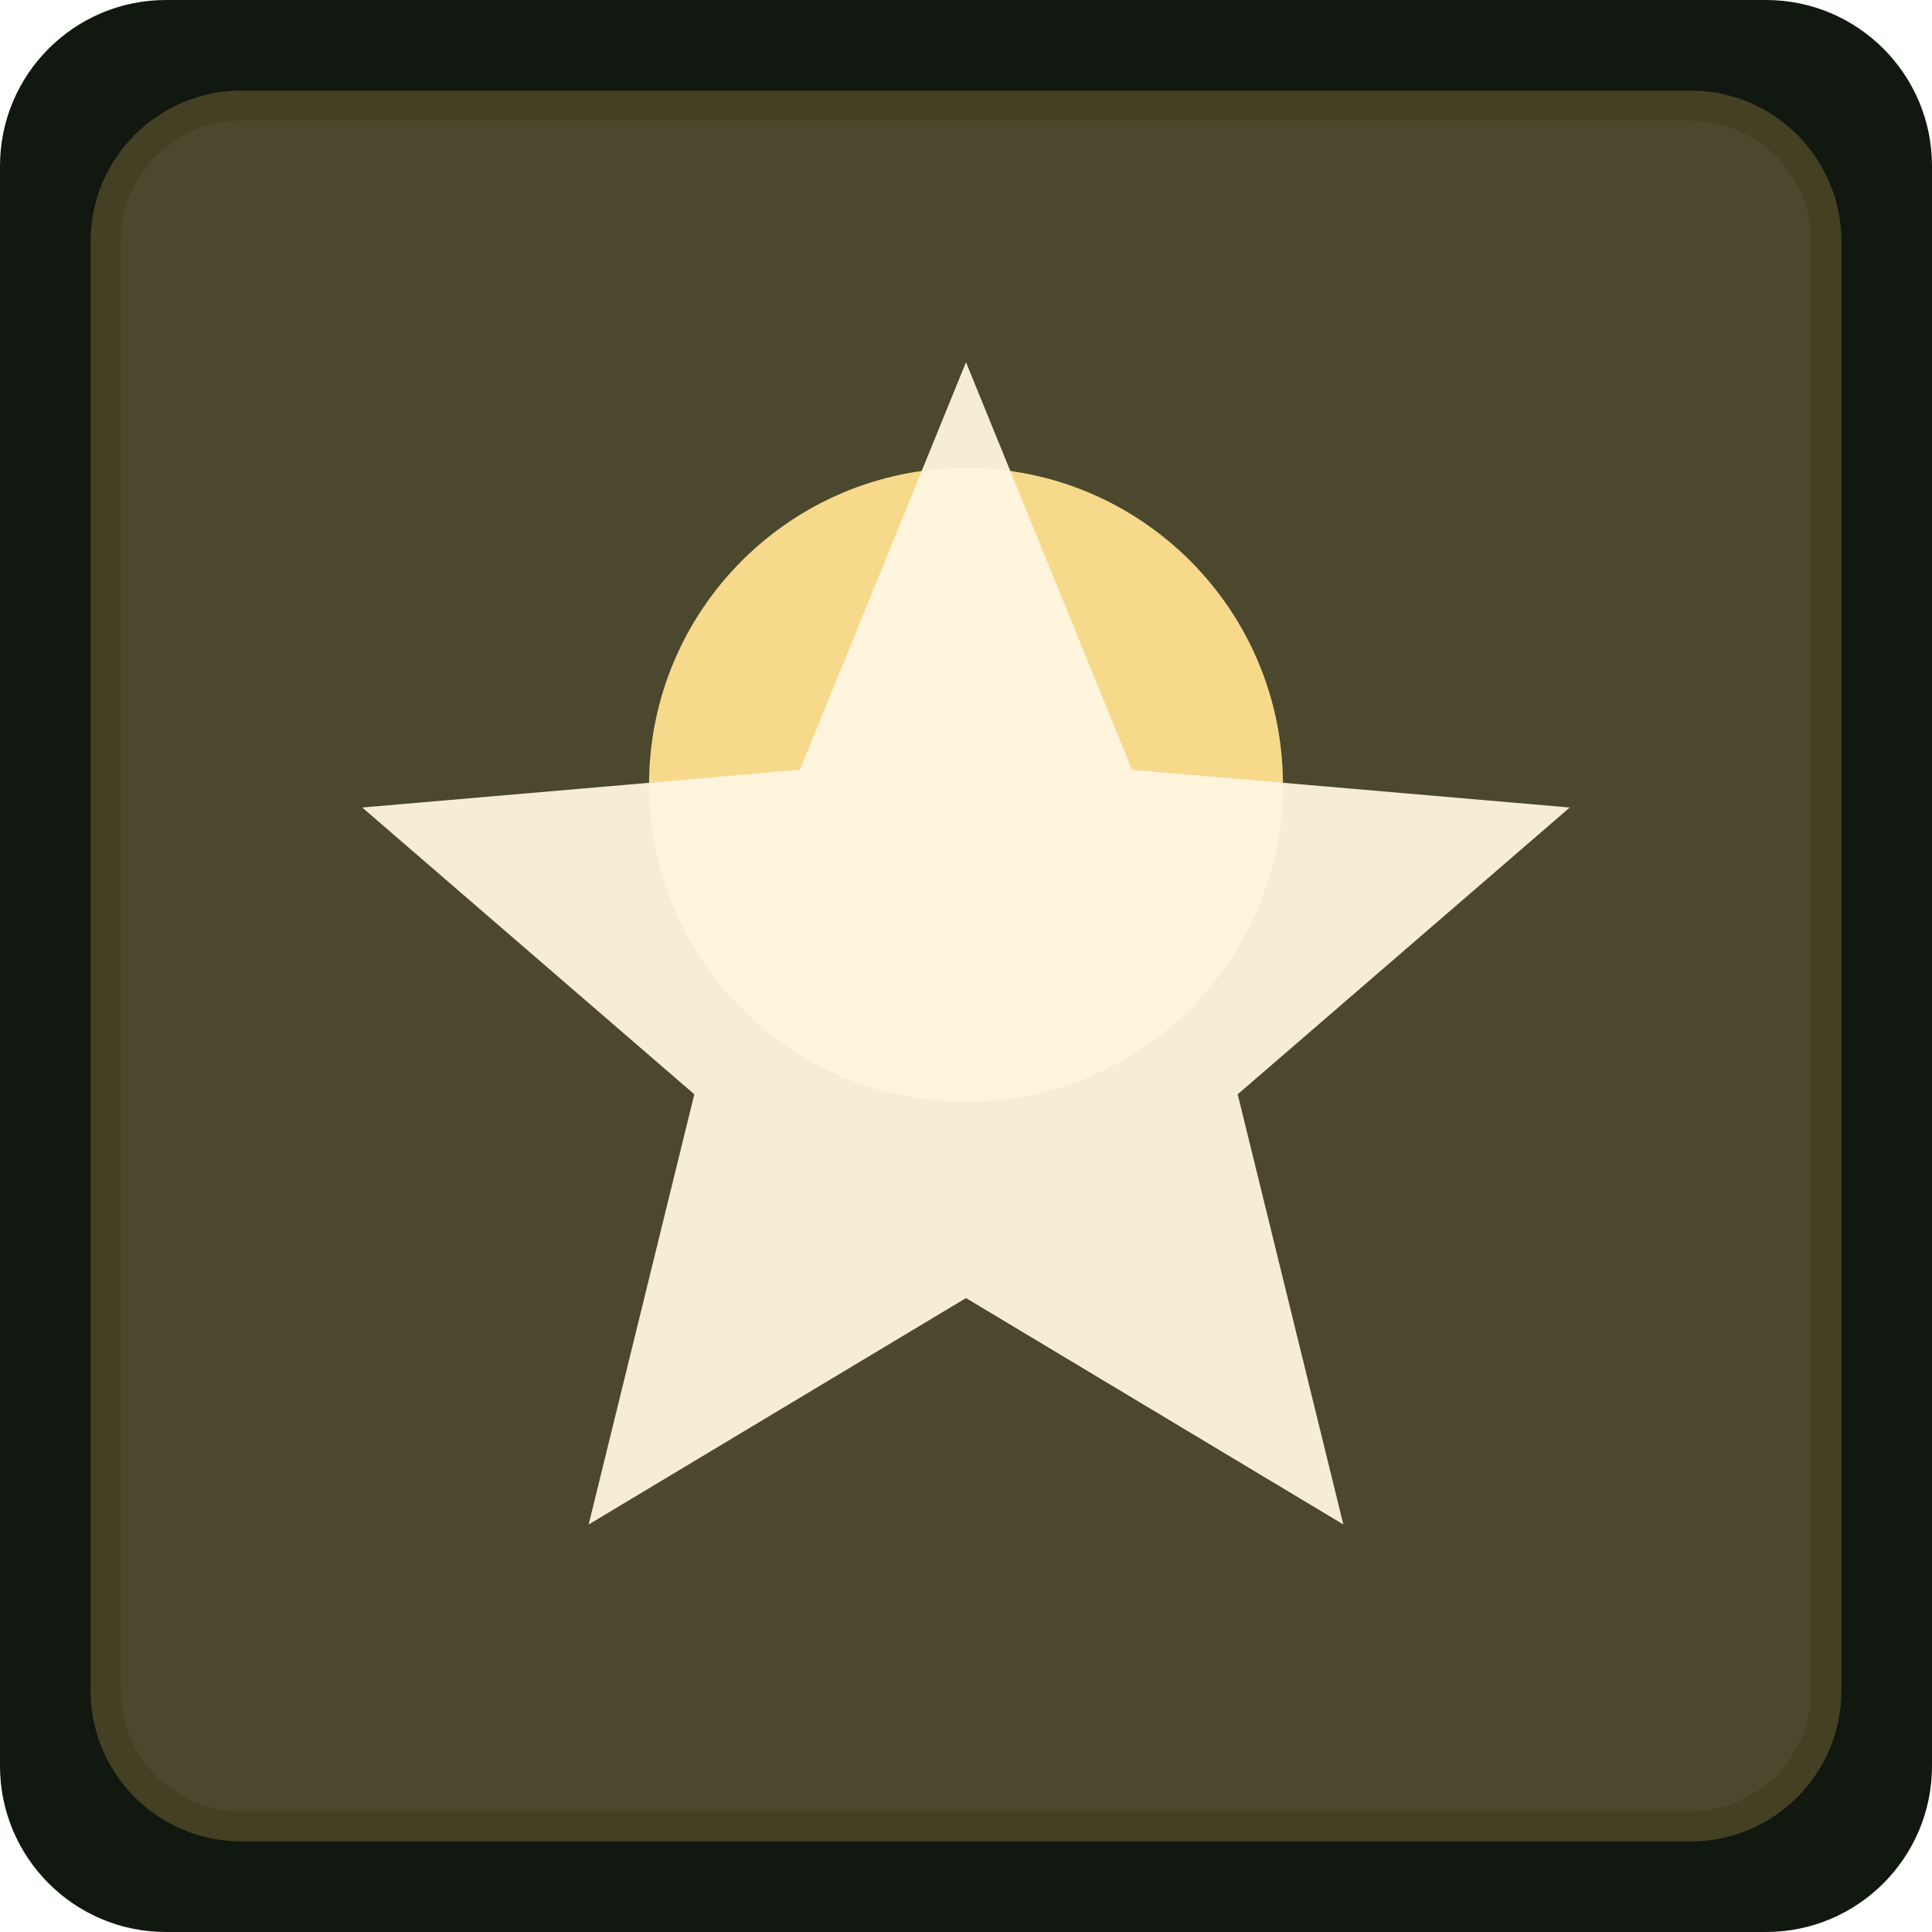
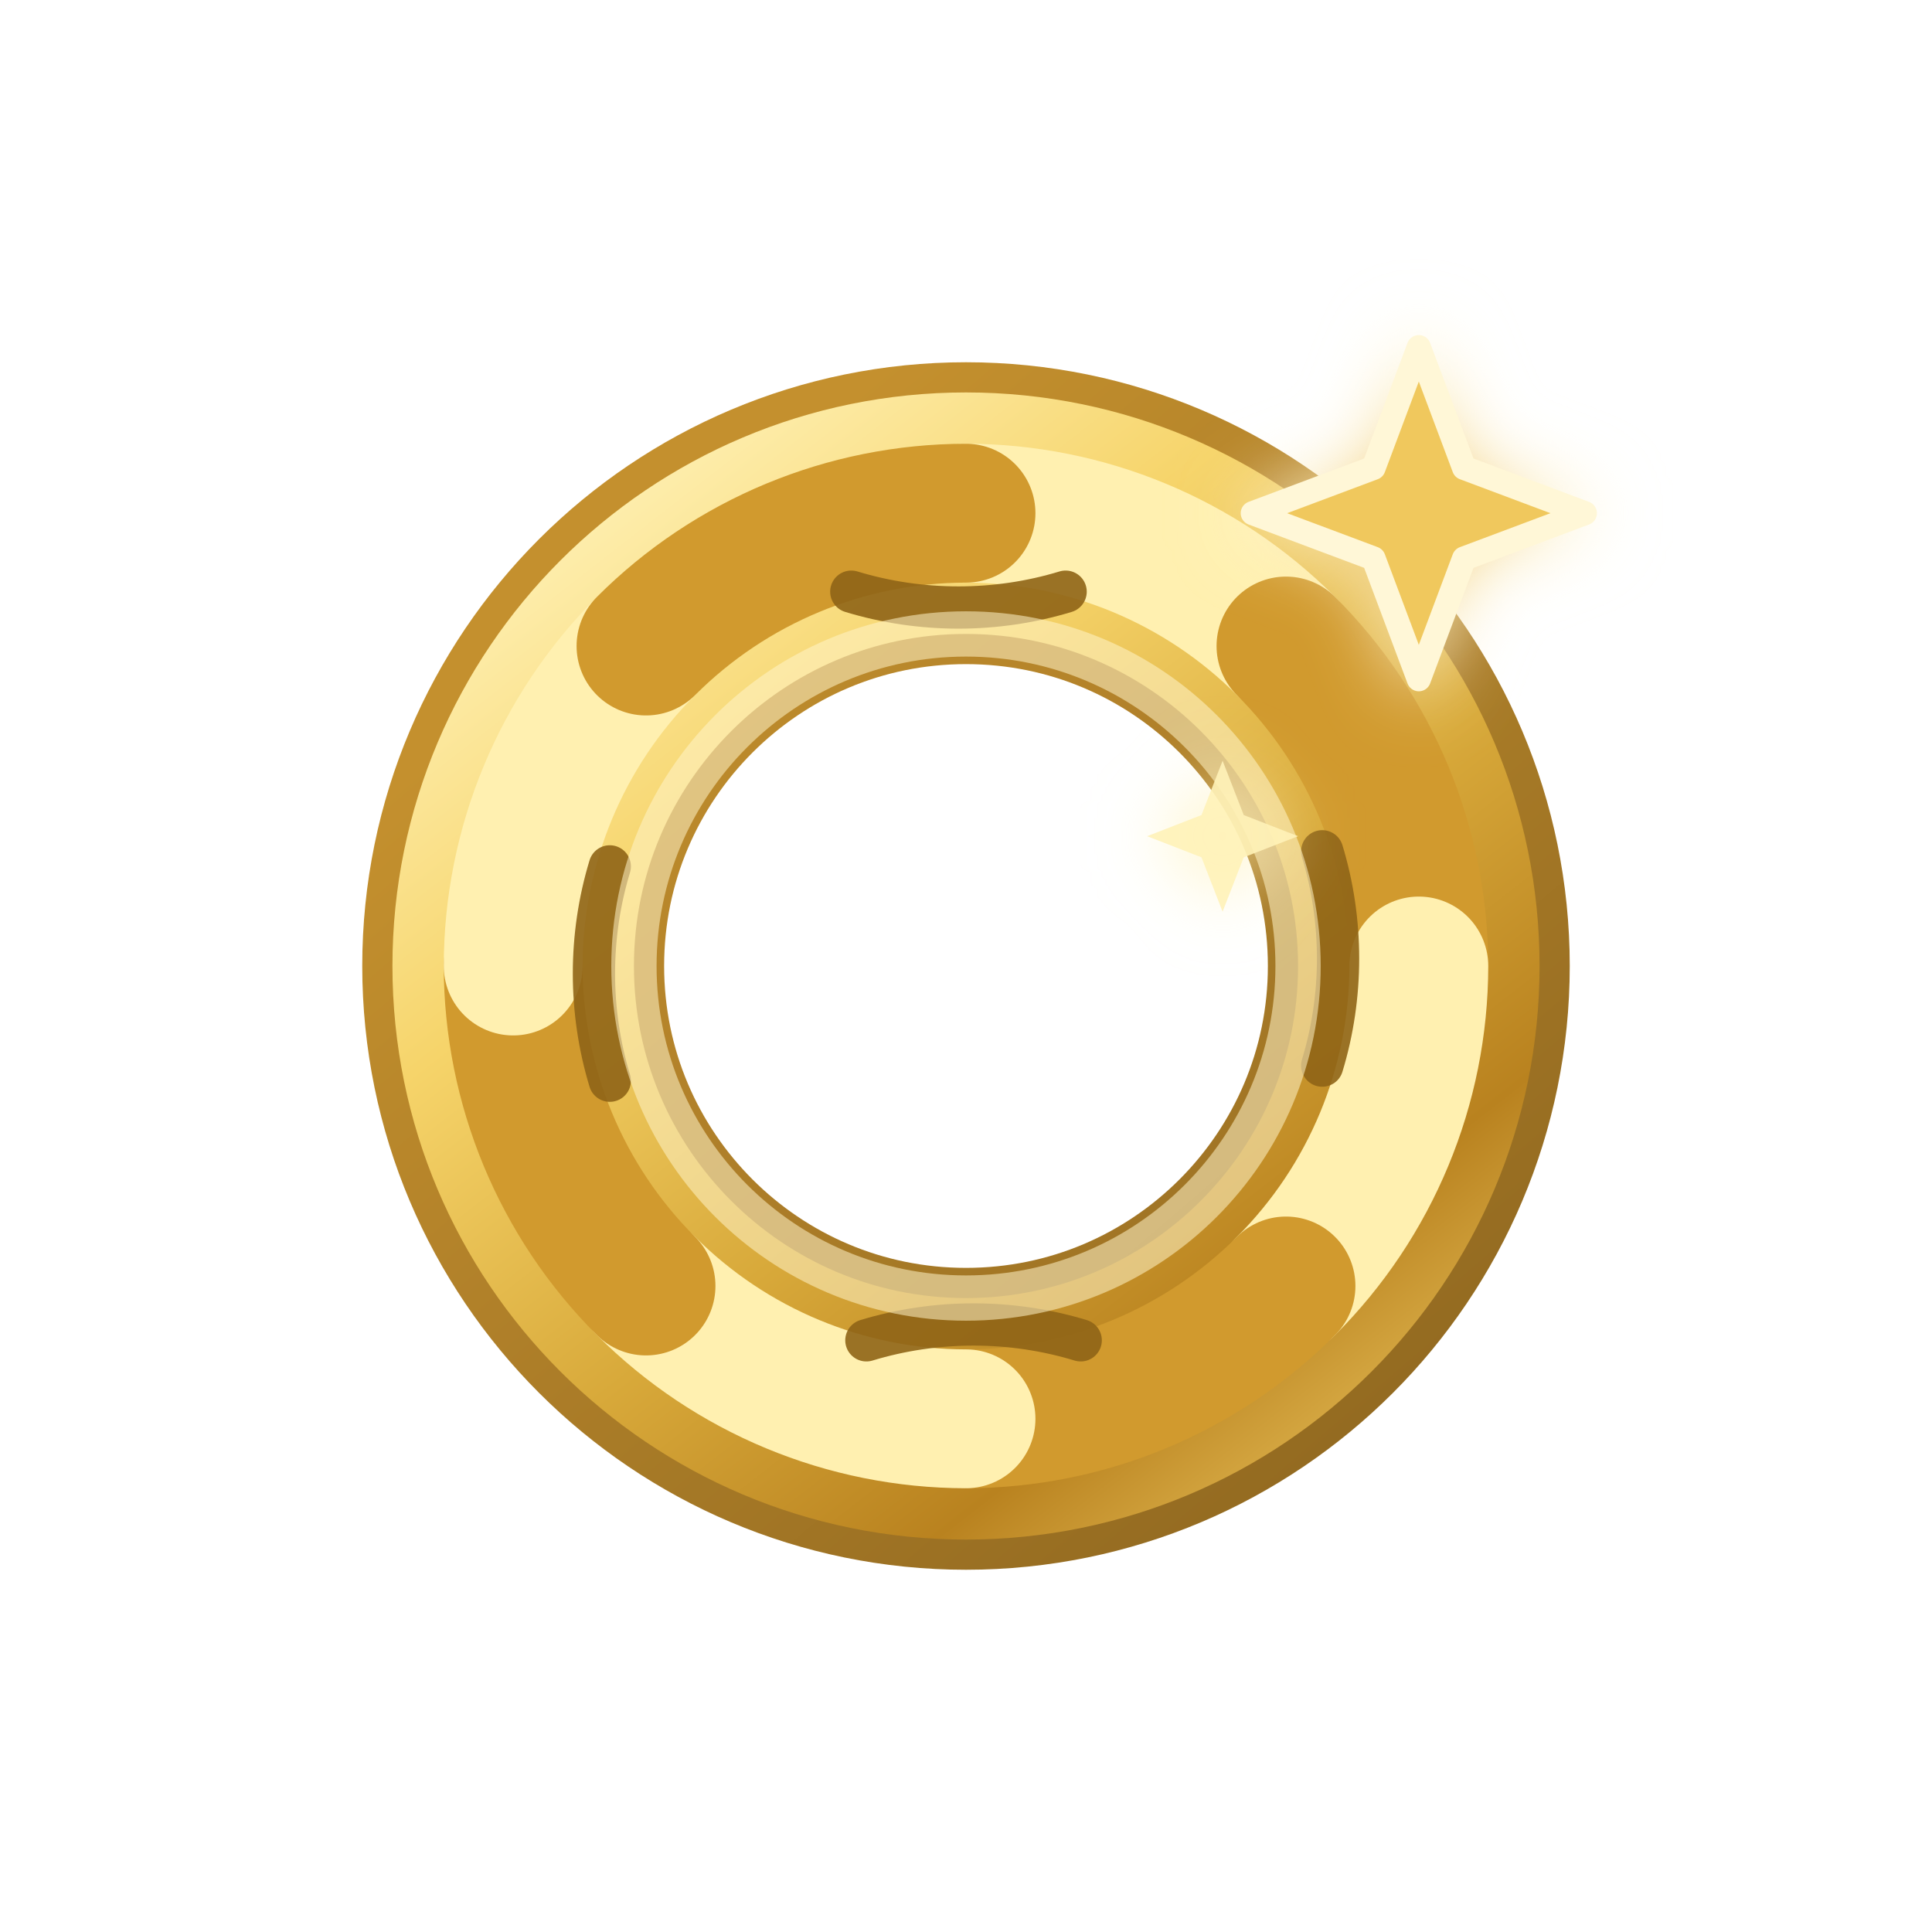
- <svg xmlns="http://www.w3.org/2000/svg" width="256" height="256" viewBox="0 0 256 256">
-   <rect width="256" height="256" rx="22" fill="#11180f" />
-   <rect x="14" y="14" width="228" height="228" rx="18" fill="#f7d98b" opacity="0.25" stroke="#d8b765" stroke-width="4" />
-   <circle cx="128" cy="104" r="42" fill="#f7d98b" />
-   <path d="M128 48l22 54 58 5-44 38 14 57-50-30-50 30 14-57-44-38 58-5 22-54z" fill="#fff6df" opacity="0.95" />
+ <svg xmlns="http://www.w3.org/2000/svg" width="64" height="64" viewBox="0 0 64 64" fill="none">
+   <defs>
+     <linearGradient id="goldStroke" x1="18" y1="14" x2="46" y2="50" gradientUnits="userSpaceOnUse">
+       <stop offset="0" stop-color="#FFF2B8" />
+       <stop offset="0.28" stop-color="#F6D46A" />
+       <stop offset="0.55" stop-color="#D8A93A" />
+       <stop offset="0.78" stop-color="#B9821F" />
+       <stop offset="1" stop-color="#F1CD65" />
+     </linearGradient>
+     <linearGradient id="goldDark" x1="20" y1="18" x2="44" y2="46" gradientUnits="userSpaceOnUse">
+       <stop offset="0" stop-color="#C18A24" />
+       <stop offset="1" stop-color="#8F6416" />
+     </linearGradient>
+     <radialGradient id="sparkleFill" cx="0" cy="0" r="1" gradientUnits="userSpaceOnUse" gradientTransform="translate(47 17) rotate(90) scale(6)">
+       <stop offset="0" stop-color="#FFFBEA" />
+       <stop offset="0.55" stop-color="#FFF2B8" />
+       <stop offset="1" stop-color="#F0C85D" />
+     </radialGradient>
+     <filter id="softGlow" x="-20%" y="-20%" width="140%" height="140%">
+       <feGaussianBlur stdDeviation="1.2" result="blur" />
+       <feMerge>
+         <feMergeNode in="blur" />
+         <feMergeNode in="SourceGraphic" />
+       </feMerge>
+     </filter>
+   </defs>
+   <g transform="translate(0 2)">
+     <circle cx="32" cy="30" r="15" stroke="url(#goldDark)" stroke-width="10" stroke-linecap="round" opacity="0.95" />
+     <circle cx="32" cy="30" r="15" stroke="url(#goldStroke)" stroke-width="8" stroke-linecap="round" />
+     <g stroke-linecap="round" stroke-width="4.6">
+       <path d="M32 15 A15 15 0 0 1 42.6 19.4" stroke="#FFF0B0" />
+       <path d="M42.6 19.4 A15 15 0 0 1 47 30" stroke="#D19A2E" />
+       <path d="M47 30 A15 15 0 0 1 42.6 40.6" stroke="#FFF0B0" />
+       <path d="M42.6 40.6 A15 15 0 0 1 32 45" stroke="#D19A2E" />
+       <path d="M32 45 A15 15 0 0 1 21.4 40.6" stroke="#FFF0B0" />
+       <path d="M21.4 40.6 A15 15 0 0 1 17 30" stroke="#D19A2E" />
+       <path d="M17 30 A15 15 0 0 1 21.4 19.4" stroke="#FFF0B0" />
+       <path d="M21.4 19.4 A15 15 0 0 1 32 15" stroke="#D19A2E" />
+     </g>
+     <g opacity="0.9">
+       <path d="M28.2 17.6c2.3 0.7 4.8 0.7 7.1 0" stroke="#8F6416" stroke-width="1.4" stroke-linecap="round" />
+       <path d="M43.8 26.2c0.7 2.3 0.7 4.8 0 7.1" stroke="#8F6416" stroke-width="1.4" stroke-linecap="round" />
+       <path d="M35.8 42.4c-2.3-0.7-4.8-0.7-7.1 0" stroke="#8F6416" stroke-width="1.4" stroke-linecap="round" />
+       <path d="M20.2 33.8c-0.7-2.3-0.7-4.8 0-7.1" stroke="#8F6416" stroke-width="1.4" stroke-linecap="round" />
+     </g>
+     <circle cx="32" cy="30" r="11" stroke="#FFF4C8" stroke-width="1.5" opacity="0.55" />
+     <g filter="url(#softGlow)" transform="translate(47 15)">
+       <path d="M0-5.5L1.5-1.5L5.5 0L1.5 1.5L0 5.5L-1.5 1.5L-5.5 0L-1.5-1.5L0-5.5Z" fill="url(#sparkleFill)" stroke="#FFF7D7" stroke-width="0.8" stroke-linejoin="round" />
+       <path d="M-6.5 8.2L-5.8 10L-4 10.7L-5.8 11.4L-6.5 13.2L-7.2 11.4L-9 10.7L-7.2 10L-6.5 8.2Z" fill="#FFF2B8" opacity="0.9" />
+     </g>
+   </g>
</svg>
